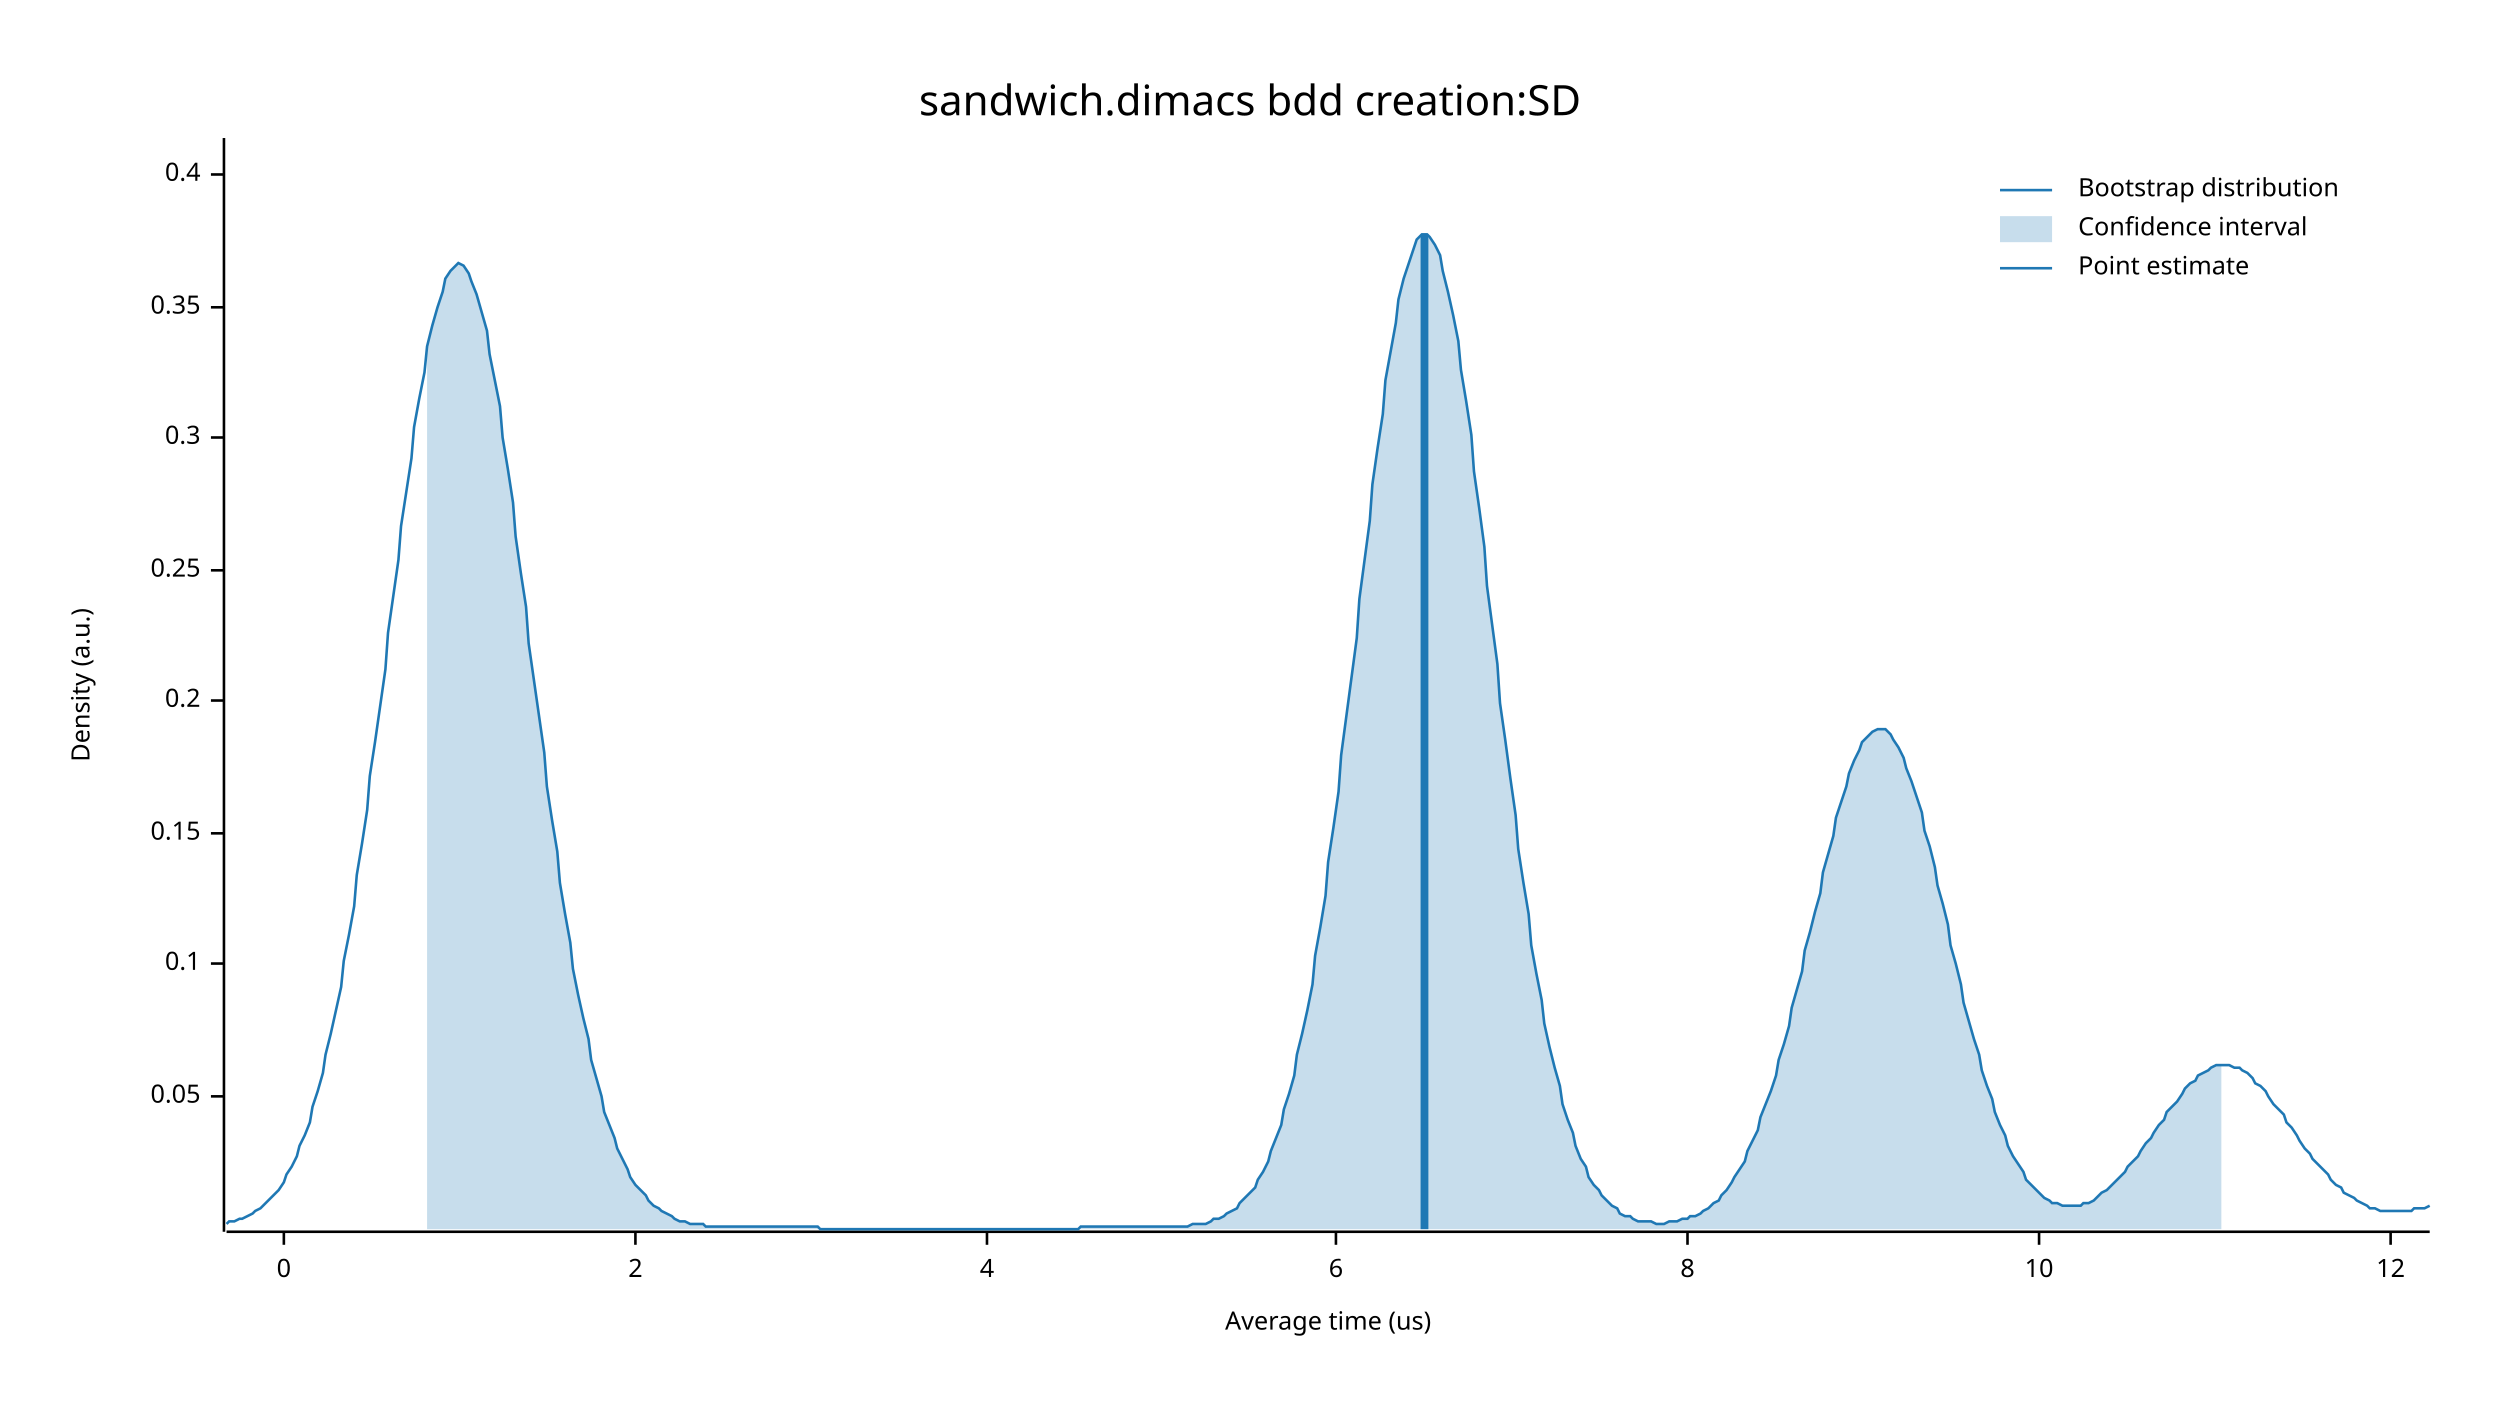
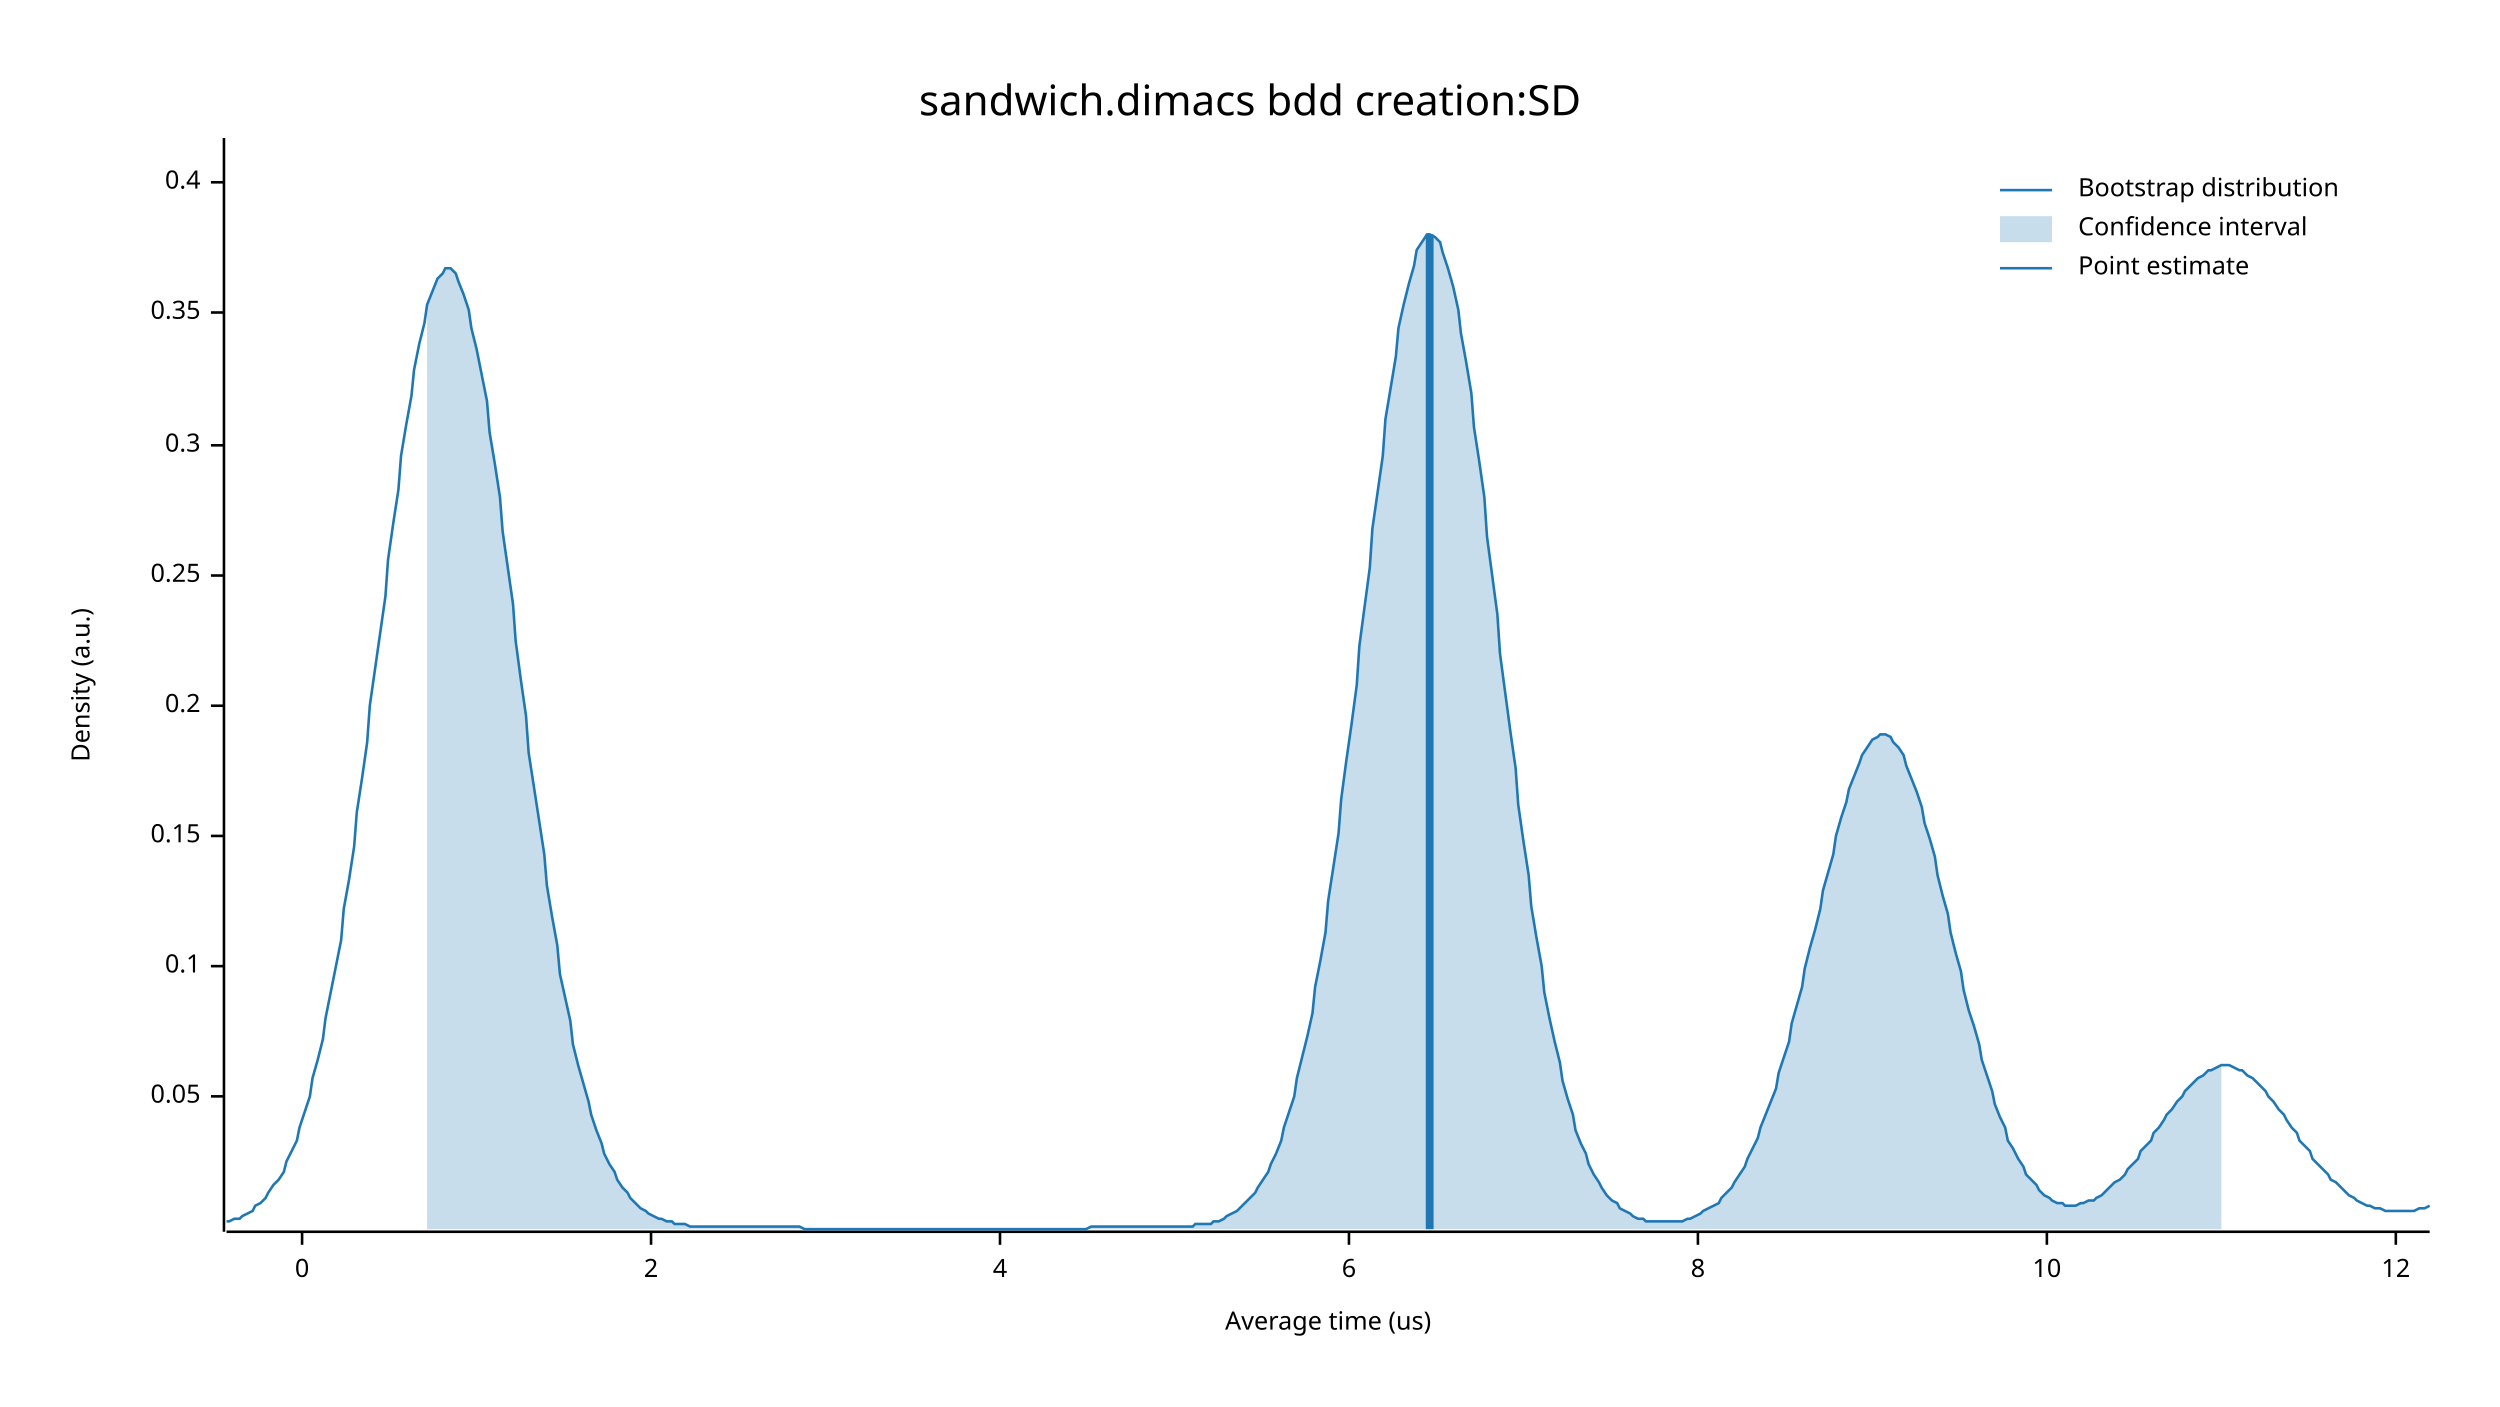
<svg xmlns="http://www.w3.org/2000/svg" width="960" height="540" viewBox="0 0 960 540">
  <text x="480" y="32" dy="0.76em" text-anchor="middle" font-family="sans-serif" font-size="16.129" opacity="1" fill="#000000">
sandwich.dimacs bdd creation:SD
</text>
  <text x="27" y="263" dy="0.76em" text-anchor="middle" font-family="sans-serif" font-size="9.677" opacity="1" fill="#000000" transform="rotate(270, 27, 263)">
Density (a.u.)
</text>
  <text x="510" y="513" dy="-0.5ex" text-anchor="middle" font-family="sans-serif" font-size="9.677" opacity="1" fill="#000000">
Average time (us)
</text>
  <polyline fill="none" opacity="1" stroke="#000000" stroke-width="1" points="86,53 86,473 " />
  <text x="77" y="421" dy="0.5ex" text-anchor="end" font-family="sans-serif" font-size="9.677" opacity="1" fill="#000000">
0.05
</text>
  <polyline fill="none" opacity="1" stroke="#000000" stroke-width="1" points="81,421 86,421 " />
-   <text x="77" y="370" dy="0.5ex" text-anchor="end" font-family="sans-serif" font-size="9.677" opacity="1" fill="#000000">
+   <text x="77" y="371" dy="0.5ex" text-anchor="end" font-family="sans-serif" font-size="9.677" opacity="1" fill="#000000">
0.1
</text>
-   <polyline fill="none" opacity="1" stroke="#000000" stroke-width="1" points="81,370 86,370 " />
-   <text x="77" y="320" dy="0.5ex" text-anchor="end" font-family="sans-serif" font-size="9.677" opacity="1" fill="#000000">
+   <polyline fill="none" opacity="1" stroke="#000000" stroke-width="1" points="81,371 86,371 " />
+   <text x="77" y="321" dy="0.5ex" text-anchor="end" font-family="sans-serif" font-size="9.677" opacity="1" fill="#000000">
0.15
</text>
-   <polyline fill="none" opacity="1" stroke="#000000" stroke-width="1" points="81,320 86,320 " />
-   <text x="77" y="269" dy="0.5ex" text-anchor="end" font-family="sans-serif" font-size="9.677" opacity="1" fill="#000000">
+   <polyline fill="none" opacity="1" stroke="#000000" stroke-width="1" points="81,321 86,321 " />
+   <text x="77" y="271" dy="0.5ex" text-anchor="end" font-family="sans-serif" font-size="9.677" opacity="1" fill="#000000">
0.2
</text>
-   <polyline fill="none" opacity="1" stroke="#000000" stroke-width="1" points="81,269 86,269 " />
-   <text x="77" y="219" dy="0.5ex" text-anchor="end" font-family="sans-serif" font-size="9.677" opacity="1" fill="#000000">
+   <polyline fill="none" opacity="1" stroke="#000000" stroke-width="1" points="81,271 86,271 " />
+   <text x="77" y="221" dy="0.5ex" text-anchor="end" font-family="sans-serif" font-size="9.677" opacity="1" fill="#000000">
0.25
</text>
-   <polyline fill="none" opacity="1" stroke="#000000" stroke-width="1" points="81,219 86,219 " />
-   <text x="77" y="168" dy="0.5ex" text-anchor="end" font-family="sans-serif" font-size="9.677" opacity="1" fill="#000000">
+   <polyline fill="none" opacity="1" stroke="#000000" stroke-width="1" points="81,221 86,221 " />
+   <text x="77" y="171" dy="0.5ex" text-anchor="end" font-family="sans-serif" font-size="9.677" opacity="1" fill="#000000">
0.3
</text>
-   <polyline fill="none" opacity="1" stroke="#000000" stroke-width="1" points="81,168 86,168 " />
-   <text x="77" y="118" dy="0.5ex" text-anchor="end" font-family="sans-serif" font-size="9.677" opacity="1" fill="#000000">
+   <polyline fill="none" opacity="1" stroke="#000000" stroke-width="1" points="81,171 86,171 " />
+   <text x="77" y="120" dy="0.5ex" text-anchor="end" font-family="sans-serif" font-size="9.677" opacity="1" fill="#000000">
0.35
</text>
-   <polyline fill="none" opacity="1" stroke="#000000" stroke-width="1" points="81,118 86,118 " />
-   <text x="77" y="67" dy="0.5ex" text-anchor="end" font-family="sans-serif" font-size="9.677" opacity="1" fill="#000000">
+   <polyline fill="none" opacity="1" stroke="#000000" stroke-width="1" points="81,120 86,120 " />
+   <text x="77" y="70" dy="0.5ex" text-anchor="end" font-family="sans-serif" font-size="9.677" opacity="1" fill="#000000">
0.4
</text>
-   <polyline fill="none" opacity="1" stroke="#000000" stroke-width="1" points="81,67 86,67 " />
+   <polyline fill="none" opacity="1" stroke="#000000" stroke-width="1" points="81,70 86,70 " />
  <polyline fill="none" opacity="1" stroke="#000000" stroke-width="1" points="87,473 933,473 " />
-   <text x="109" y="483" dy="0.76em" text-anchor="middle" font-family="sans-serif" font-size="9.677" opacity="1" fill="#000000">
+   <text x="116" y="483" dy="0.76em" text-anchor="middle" font-family="sans-serif" font-size="9.677" opacity="1" fill="#000000">
0
</text>
-   <polyline fill="none" opacity="1" stroke="#000000" stroke-width="1" points="109,473 109,478 " />
-   <text x="244" y="483" dy="0.76em" text-anchor="middle" font-family="sans-serif" font-size="9.677" opacity="1" fill="#000000">
+   <polyline fill="none" opacity="1" stroke="#000000" stroke-width="1" points="116,473 116,478 " />
+   <text x="250" y="483" dy="0.76em" text-anchor="middle" font-family="sans-serif" font-size="9.677" opacity="1" fill="#000000">
2
</text>
-   <polyline fill="none" opacity="1" stroke="#000000" stroke-width="1" points="244,473 244,478 " />
-   <text x="379" y="483" dy="0.76em" text-anchor="middle" font-family="sans-serif" font-size="9.677" opacity="1" fill="#000000">
+   <polyline fill="none" opacity="1" stroke="#000000" stroke-width="1" points="250,473 250,478 " />
+   <text x="384" y="483" dy="0.76em" text-anchor="middle" font-family="sans-serif" font-size="9.677" opacity="1" fill="#000000">
4
</text>
-   <polyline fill="none" opacity="1" stroke="#000000" stroke-width="1" points="379,473 379,478 " />
-   <text x="513" y="483" dy="0.76em" text-anchor="middle" font-family="sans-serif" font-size="9.677" opacity="1" fill="#000000">
+   <polyline fill="none" opacity="1" stroke="#000000" stroke-width="1" points="384,473 384,478 " />
+   <text x="518" y="483" dy="0.76em" text-anchor="middle" font-family="sans-serif" font-size="9.677" opacity="1" fill="#000000">
6
</text>
-   <polyline fill="none" opacity="1" stroke="#000000" stroke-width="1" points="513,473 513,478 " />
-   <text x="648" y="483" dy="0.76em" text-anchor="middle" font-family="sans-serif" font-size="9.677" opacity="1" fill="#000000">
+   <polyline fill="none" opacity="1" stroke="#000000" stroke-width="1" points="518,473 518,478 " />
+   <text x="652" y="483" dy="0.76em" text-anchor="middle" font-family="sans-serif" font-size="9.677" opacity="1" fill="#000000">
8
</text>
-   <polyline fill="none" opacity="1" stroke="#000000" stroke-width="1" points="648,473 648,478 " />
-   <text x="783" y="483" dy="0.76em" text-anchor="middle" font-family="sans-serif" font-size="9.677" opacity="1" fill="#000000">
+   <polyline fill="none" opacity="1" stroke="#000000" stroke-width="1" points="652,473 652,478 " />
+   <text x="786" y="483" dy="0.76em" text-anchor="middle" font-family="sans-serif" font-size="9.677" opacity="1" fill="#000000">
10
</text>
-   <polyline fill="none" opacity="1" stroke="#000000" stroke-width="1" points="783,473 783,478 " />
-   <text x="918" y="483" dy="0.76em" text-anchor="middle" font-family="sans-serif" font-size="9.677" opacity="1" fill="#000000">
+   <polyline fill="none" opacity="1" stroke="#000000" stroke-width="1" points="786,473 786,478 " />
+   <text x="920" y="483" dy="0.76em" text-anchor="middle" font-family="sans-serif" font-size="9.677" opacity="1" fill="#000000">
12
</text>
-   <polyline fill="none" opacity="1" stroke="#000000" stroke-width="1" points="918,473 918,478 " />
-   <polyline fill="none" opacity="1" stroke="#1F78B4" stroke-width="1" points="87,470 88,469 90,469 92,468 93,468 95,467 97,466 98,465 100,464 102,462 103,461 105,459 107,457 109,454 110,451 112,448 114,444 115,440 117,436 119,431 120,425 122,419 124,412 125,405 127,397 129,388 131,379 132,369 134,359 136,348 137,336 139,324 141,311 142,298 144,285 146,271 148,257 149,243 151,229 153,215 154,202 156,189 158,176 159,164 161,153 163,143 164,133 166,125 168,118 170,112 171,107 173,104 175,102 176,101 178,102 180,105 181,108 183,113 185,120 187,127 188,136 190,146 192,156 193,168 195,180 197,193 198,206 200,220 202,233 203,247 205,261 207,275 209,289 210,302 212,315 214,327 215,339 217,351 219,362 220,372 222,382 224,391 226,399 227,407 229,414 231,421 232,427 234,432 236,437 237,441 239,445 241,449 242,452 244,455 246,457 248,459 249,461 251,463 253,464 254,465 256,466 258,467 259,468 261,469 263,469 265,470 266,470 268,470 270,470 271,471 273,471 275,471 276,471 278,471 280,471 281,471 283,471 285,471 287,471 288,471 290,471 292,471 293,471 295,471 297,471 298,471 300,471 302,471 304,471 305,471 307,471 309,471 310,471 312,471 314,471 315,472 317,472 319,472 320,472 322,472 324,472 326,472 327,472 329,472 331,472 332,472 334,472 336,472 337,472 339,472 341,472 343,472 344,472 346,472 348,472 349,472 351,472 353,472 354,472 356,472 358,472 359,472 361,472 363,472 365,472 366,472 368,472 370,472 371,472 373,472 375,472 376,472 378,472 380,472 381,472 383,472 385,472 387,472 388,472 390,472 392,472 393,472 395,472 397,472 398,472 400,472 402,472 404,472 405,472 407,472 409,472 410,472 412,472 414,472 415,471 417,471 419,471 420,471 422,471 424,471 426,471 427,471 429,471 431,471 432,471 434,471 436,471 437,471 439,471 441,471 443,471 444,471 446,471 448,471 449,471 451,471 453,471 454,471 456,471 458,470 459,470 461,470 463,470 465,469 466,468 468,468 470,467 471,466 473,465 475,464 476,462 478,460 480,458 482,456 483,453 485,450 487,446 488,442 490,437 492,432 493,426 495,420 497,413 498,405 500,397 502,388 504,378 505,367 507,356 509,344 510,331 512,318 514,304 515,290 517,275 519,260 521,245 522,230 524,215 526,200 527,186 529,172 531,159 532,146 534,135 536,124 537,115 539,107 541,101 543,95 544,92 546,90 548,90 549,91 551,94 553,98 554,104 556,112 558,121 560,131 561,142 563,154 565,167 566,181 568,195 570,210 571,225 573,240 575,255 576,270 578,284 580,299 582,313 583,326 585,339 587,351 588,363 590,374 592,384 593,393 595,402 597,410 599,417 600,424 602,430 604,435 605,440 607,445 609,448 610,452 612,455 614,457 615,459 617,461 619,463 621,464 622,466 624,467 626,467 627,468 629,469 631,469 632,469 634,469 636,470 638,470 639,470 641,469 643,469 644,469 646,468 648,468 649,467 651,467 653,466 654,465 656,464 658,462 660,461 661,459 663,457 665,454 666,452 668,449 670,446 671,442 673,438 675,434 676,429 678,424 680,419 682,413 683,407 685,401 687,394 688,387 690,380 692,373 693,365 695,358 697,350 699,343 700,335 702,328 704,321 705,314 707,308 709,302 710,297 712,292 714,288 715,285 717,283 719,281 721,280 722,280 724,280 726,282 727,284 729,287 731,291 732,295 734,300 736,306 738,312 739,319 741,325 743,333 744,340 746,347 748,355 749,363 751,370 753,378 754,385 756,392 758,399 760,405 761,411 763,417 765,422 766,427 768,432 770,436 771,440 773,444 775,447 777,450 778,453 780,455 782,457 783,458 785,460 787,461 788,462 790,462 792,463 793,463 795,463 797,463 799,463 800,462 802,462 804,461 805,460 807,458 809,457 810,456 812,454 814,452 816,450 817,448 819,446 821,444 822,442 824,439 826,437 827,435 829,432 831,430 832,427 834,425 836,423 838,420 839,418 841,416 843,415 844,413 846,412 848,411 849,410 851,409 853,409 855,409 856,409 858,410 860,410 861,411 863,412 865,414 866,416 868,417 870,419 871,421 873,424 875,426 877,428 878,431 880,433 882,436 883,438 885,441 887,443 888,445 890,447 892,449 894,451 895,453 897,455 899,456 900,458 902,459 904,460 905,461 907,462 909,463 910,464 912,464 914,465 916,465 917,465 919,465 921,465 922,465 924,465 926,465 927,464 929,464 931,464 933,463 " />
-   <polygon opacity="0.25" fill="#1F78B4" points="164,133 166,125 168,118 170,112 171,107 173,104 175,102 176,101 178,102 180,105 181,108 183,113 185,120 187,127 188,136 190,146 192,156 193,168 195,180 197,193 198,206 200,220 202,233 203,247 205,261 207,275 209,289 210,302 212,315 214,327 215,339 217,351 219,362 220,372 222,382 224,391 226,399 227,407 229,414 231,421 232,427 234,432 236,437 237,441 239,445 241,449 242,452 244,455 246,457 248,459 249,461 251,463 253,464 254,465 256,466 258,467 259,468 261,469 263,469 265,470 266,470 268,470 270,470 271,471 273,471 275,471 276,471 278,471 280,471 281,471 283,471 285,471 287,471 288,471 290,471 292,471 293,471 295,471 297,471 298,471 300,471 302,471 304,471 305,471 307,471 309,471 310,471 312,471 314,471 315,472 317,472 319,472 320,472 322,472 324,472 326,472 327,472 329,472 331,472 332,472 334,472 336,472 337,472 339,472 341,472 343,472 344,472 346,472 348,472 349,472 351,472 353,472 354,472 356,472 358,472 359,472 361,472 363,472 365,472 366,472 368,472 370,472 371,472 373,472 375,472 376,472 378,472 380,472 381,472 383,472 385,472 387,472 388,472 390,472 392,472 393,472 395,472 397,472 398,472 400,472 402,472 404,472 405,472 407,472 409,472 410,472 412,472 414,472 415,471 417,471 419,471 420,471 422,471 424,471 426,471 427,471 429,471 431,471 432,471 434,471 436,471 437,471 439,471 441,471 443,471 444,471 446,471 448,471 449,471 451,471 453,471 454,471 456,471 458,470 459,470 461,470 463,470 465,469 466,468 468,468 470,467 471,466 473,465 475,464 476,462 478,460 480,458 482,456 483,453 485,450 487,446 488,442 490,437 492,432 493,426 495,420 497,413 498,405 500,397 502,388 504,378 505,367 507,356 509,344 510,331 512,318 514,304 515,290 517,275 519,260 521,245 522,230 524,215 526,200 527,186 529,172 531,159 532,146 534,135 536,124 537,115 539,107 541,101 543,95 544,92 546,90 548,90 549,91 551,94 553,98 554,104 556,112 558,121 560,131 561,142 563,154 565,167 566,181 568,195 570,210 571,225 573,240 575,255 576,270 578,284 580,299 582,313 583,326 585,339 587,351 588,363 590,374 592,384 593,393 595,402 597,410 599,417 600,424 602,430 604,435 605,440 607,445 609,448 610,452 612,455 614,457 615,459 617,461 619,463 621,464 622,466 624,467 626,467 627,468 629,469 631,469 632,469 634,469 636,470 638,470 639,470 641,469 643,469 644,469 646,468 648,468 649,467 651,467 653,466 654,465 656,464 658,462 660,461 661,459 663,457 665,454 666,452 668,449 670,446 671,442 673,438 675,434 676,429 678,424 680,419 682,413 683,407 685,401 687,394 688,387 690,380 692,373 693,365 695,358 697,350 699,343 700,335 702,328 704,321 705,314 707,308 709,302 710,297 712,292 714,288 715,285 717,283 719,281 721,280 722,280 724,280 726,282 727,284 729,287 731,291 732,295 734,300 736,306 738,312 739,319 741,325 743,333 744,340 746,347 748,355 749,363 751,370 753,378 754,385 756,392 758,399 760,405 761,411 763,417 765,422 766,427 768,432 770,436 771,440 773,444 775,447 777,450 778,453 780,455 782,457 783,458 785,460 787,461 788,462 790,462 792,463 793,463 795,463 797,463 799,463 800,462 802,462 804,461 805,460 807,458 809,457 810,456 812,454 814,452 816,450 817,448 819,446 821,444 822,442 824,439 826,437 827,435 829,432 831,430 832,427 834,425 836,423 838,420 839,418 841,416 843,415 844,413 846,412 848,411 849,410 851,409 853,409 853,472 164,472 " />
-   <polyline fill="none" opacity="1" stroke="#1F78B4" stroke-width="3" points="547,472 547,90 " />
+   <polyline fill="none" opacity="1" stroke="#000000" stroke-width="1" points="920,473 920,478 " />
+   <polyline fill="none" opacity="1" stroke="#1F78B4" stroke-width="1" points="87,469 88,469 90,468 92,468 93,467 95,466 97,465 98,463 100,462 102,460 103,458 105,455 107,453 109,450 110,446 112,442 114,438 115,433 117,427 119,421 120,414 122,407 124,399 125,391 127,381 129,371 131,361 132,349 134,338 136,325 137,312 139,299 141,285 142,271 144,257 146,243 148,229 149,215 151,201 153,188 154,175 156,163 158,152 159,142 161,132 163,124 164,117 166,112 168,107 170,105 171,103 173,103 175,105 176,108 178,113 180,119 181,126 183,134 185,144 187,154 188,166 190,178 192,191 193,204 195,218 197,232 198,246 200,261 202,275 203,289 205,302 207,315 209,328 210,340 212,352 214,363 215,374 217,383 219,392 220,401 222,409 224,416 226,423 227,428 229,434 231,439 232,443 234,447 236,450 237,453 239,456 241,458 242,460 244,462 246,464 248,465 249,466 251,467 253,468 254,468 256,469 258,469 259,470 261,470 263,470 265,471 266,471 268,471 270,471 271,471 273,471 275,471 276,471 278,471 280,471 281,471 283,471 285,471 287,471 288,471 290,471 292,471 293,471 295,471 297,471 298,471 300,471 302,471 304,471 305,471 307,471 309,472 310,472 312,472 314,472 315,472 317,472 319,472 320,472 322,472 324,472 326,472 327,472 329,472 331,472 332,472 334,472 336,472 337,472 339,472 341,472 343,472 344,472 346,472 348,472 349,472 351,472 353,472 354,472 356,472 358,472 359,472 361,472 363,472 365,472 366,472 368,472 370,472 371,472 373,472 375,472 376,472 378,472 380,472 381,472 383,472 385,472 387,472 388,472 390,472 392,472 393,472 395,472 397,472 398,472 400,472 402,472 404,472 405,472 407,472 409,472 410,472 412,472 414,472 415,472 417,472 419,471 420,471 422,471 424,471 426,471 427,471 429,471 431,471 432,471 434,471 436,471 437,471 439,471 441,471 443,471 444,471 446,471 448,471 449,471 451,471 453,471 454,471 456,471 458,471 459,470 461,470 463,470 465,470 466,469 468,469 470,468 471,467 473,466 475,465 476,464 478,462 480,460 482,458 483,456 485,453 487,450 488,447 490,443 492,438 493,433 495,427 497,421 498,414 500,406 502,398 504,389 505,379 507,369 509,358 510,346 512,333 514,320 515,307 517,292 519,278 521,263 522,248 524,233 526,218 527,203 529,189 531,175 532,161 534,149 536,137 537,126 539,117 541,109 543,102 544,96 546,93 548,90 549,90 551,91 553,93 554,97 556,103 558,110 560,119 561,128 563,139 565,151 566,164 568,177 570,191 571,206 573,221 575,236 576,251 578,266 580,281 582,295 583,309 585,323 587,336 588,348 590,360 592,371 593,381 595,391 597,400 599,408 600,415 602,422 604,428 605,434 607,439 609,443 610,447 612,451 614,454 615,456 617,459 619,461 621,462 622,464 624,465 626,466 627,467 629,468 631,468 632,469 634,469 636,469 638,469 639,469 641,469 643,469 644,469 646,469 648,468 649,468 651,467 653,466 654,465 656,464 658,463 660,462 661,460 663,458 665,456 666,454 668,451 670,448 671,445 673,441 675,437 676,433 678,428 680,423 682,418 683,412 685,406 687,400 688,393 690,386 692,379 693,372 695,364 697,357 699,349 700,342 702,335 704,328 705,321 707,314 709,308 710,303 712,298 714,293 715,290 717,287 719,284 721,283 722,282 724,282 726,283 727,285 729,287 731,290 732,294 734,299 736,304 738,310 739,316 741,322 743,329 744,336 746,344 748,351 749,358 751,366 753,373 754,380 756,388 758,394 760,401 761,407 763,413 765,419 766,424 768,429 770,433 771,438 773,441 775,445 777,448 778,451 780,453 782,455 783,457 785,459 787,460 788,461 790,462 792,462 793,463 795,463 797,463 799,462 800,462 802,461 804,461 805,460 807,459 809,457 810,456 812,454 814,453 816,451 817,449 819,447 821,445 822,442 824,440 826,438 827,435 829,433 831,430 832,428 834,426 836,423 838,421 839,419 841,417 843,415 844,414 846,413 848,411 849,411 851,410 853,409 855,409 856,409 858,410 860,411 861,411 863,413 865,414 866,415 868,417 870,419 871,421 873,423 875,426 877,428 878,430 880,433 882,435 883,438 885,440 887,442 888,445 890,447 892,449 894,451 895,453 897,454 899,456 900,457 902,459 904,460 905,461 907,462 909,463 910,463 912,464 914,464 916,465 917,465 919,465 921,465 922,465 924,465 926,465 927,465 929,464 931,464 933,463 " />
+   <polygon opacity="0.25" fill="#1F78B4" points="164,117 166,112 168,107 170,105 171,103 173,103 175,105 176,108 178,113 180,119 181,126 183,134 185,144 187,154 188,166 190,178 192,191 193,204 195,218 197,232 198,246 200,261 202,275 203,289 205,302 207,315 209,328 210,340 212,352 214,363 215,374 217,383 219,392 220,401 222,409 224,416 226,423 227,428 229,434 231,439 232,443 234,447 236,450 237,453 239,456 241,458 242,460 244,462 246,464 248,465 249,466 251,467 253,468 254,468 256,469 258,469 259,470 261,470 263,470 265,471 266,471 268,471 270,471 271,471 273,471 275,471 276,471 278,471 280,471 281,471 283,471 285,471 287,471 288,471 290,471 292,471 293,471 295,471 297,471 298,471 300,471 302,471 304,471 305,471 307,471 309,472 310,472 312,472 314,472 315,472 317,472 319,472 320,472 322,472 324,472 326,472 327,472 329,472 331,472 332,472 334,472 336,472 337,472 339,472 341,472 343,472 344,472 346,472 348,472 349,472 351,472 353,472 354,472 356,472 358,472 359,472 361,472 363,472 365,472 366,472 368,472 370,472 371,472 373,472 375,472 376,472 378,472 380,472 381,472 383,472 385,472 387,472 388,472 390,472 392,472 393,472 395,472 397,472 398,472 400,472 402,472 404,472 405,472 407,472 409,472 410,472 412,472 414,472 415,472 417,472 419,471 420,471 422,471 424,471 426,471 427,471 429,471 431,471 432,471 434,471 436,471 437,471 439,471 441,471 443,471 444,471 446,471 448,471 449,471 451,471 453,471 454,471 456,471 458,471 459,470 461,470 463,470 465,470 466,469 468,469 470,468 471,467 473,466 475,465 476,464 478,462 480,460 482,458 483,456 485,453 487,450 488,447 490,443 492,438 493,433 495,427 497,421 498,414 500,406 502,398 504,389 505,379 507,369 509,358 510,346 512,333 514,320 515,307 517,292 519,278 521,263 522,248 524,233 526,218 527,203 529,189 531,175 532,161 534,149 536,137 537,126 539,117 541,109 543,102 544,96 546,93 548,90 549,90 551,91 553,93 554,97 556,103 558,110 560,119 561,128 563,139 565,151 566,164 568,177 570,191 571,206 573,221 575,236 576,251 578,266 580,281 582,295 583,309 585,323 587,336 588,348 590,360 592,371 593,381 595,391 597,400 599,408 600,415 602,422 604,428 605,434 607,439 609,443 610,447 612,451 614,454 615,456 617,459 619,461 621,462 622,464 624,465 626,466 627,467 629,468 631,468 632,469 634,469 636,469 638,469 639,469 641,469 643,469 644,469 646,469 648,468 649,468 651,467 653,466 654,465 656,464 658,463 660,462 661,460 663,458 665,456 666,454 668,451 670,448 671,445 673,441 675,437 676,433 678,428 680,423 682,418 683,412 685,406 687,400 688,393 690,386 692,379 693,372 695,364 697,357 699,349 700,342 702,335 704,328 705,321 707,314 709,308 710,303 712,298 714,293 715,290 717,287 719,284 721,283 722,282 724,282 726,283 727,285 729,287 731,290 732,294 734,299 736,304 738,310 739,316 741,322 743,329 744,336 746,344 748,351 749,358 751,366 753,373 754,380 756,388 758,394 760,401 761,407 763,413 765,419 766,424 768,429 770,433 771,438 773,441 775,445 777,448 778,451 780,453 782,455 783,457 785,459 787,460 788,461 790,462 792,462 793,463 795,463 797,463 799,462 800,462 802,461 804,461 805,460 807,459 809,457 810,456 812,454 814,453 816,451 817,449 819,447 821,445 822,442 824,440 826,438 827,435 829,433 831,430 832,428 834,426 836,423 838,421 839,419 841,417 843,415 844,414 846,413 848,411 849,411 851,410 853,409 853,472 164,472 " />
+   <polyline fill="none" opacity="1" stroke="#1F78B4" stroke-width="3" points="549,472 549,90 " />
  <text x="798" y="68" dy="0.76em" text-anchor="start" font-family="sans-serif" font-size="9.677" opacity="1" fill="#000000">
Bootstrap distribution
</text>
  <text x="798" y="83" dy="0.76em" text-anchor="start" font-family="sans-serif" font-size="9.677" opacity="1" fill="#000000">
Confidence interval
</text>
  <text x="798" y="98" dy="0.76em" text-anchor="start" font-family="sans-serif" font-size="9.677" opacity="1" fill="#000000">
Point estimate
</text>
  <polyline fill="none" opacity="1" stroke="#1F78B4" stroke-width="1" points="768,73 788,73 " />
  <rect x="768" y="83" width="20" height="10" opacity="0.25" fill="#1F78B4" stroke="none" />
  <polyline fill="none" opacity="1" stroke="#1F78B4" stroke-width="1" points="768,103 788,103 " />
</svg>
